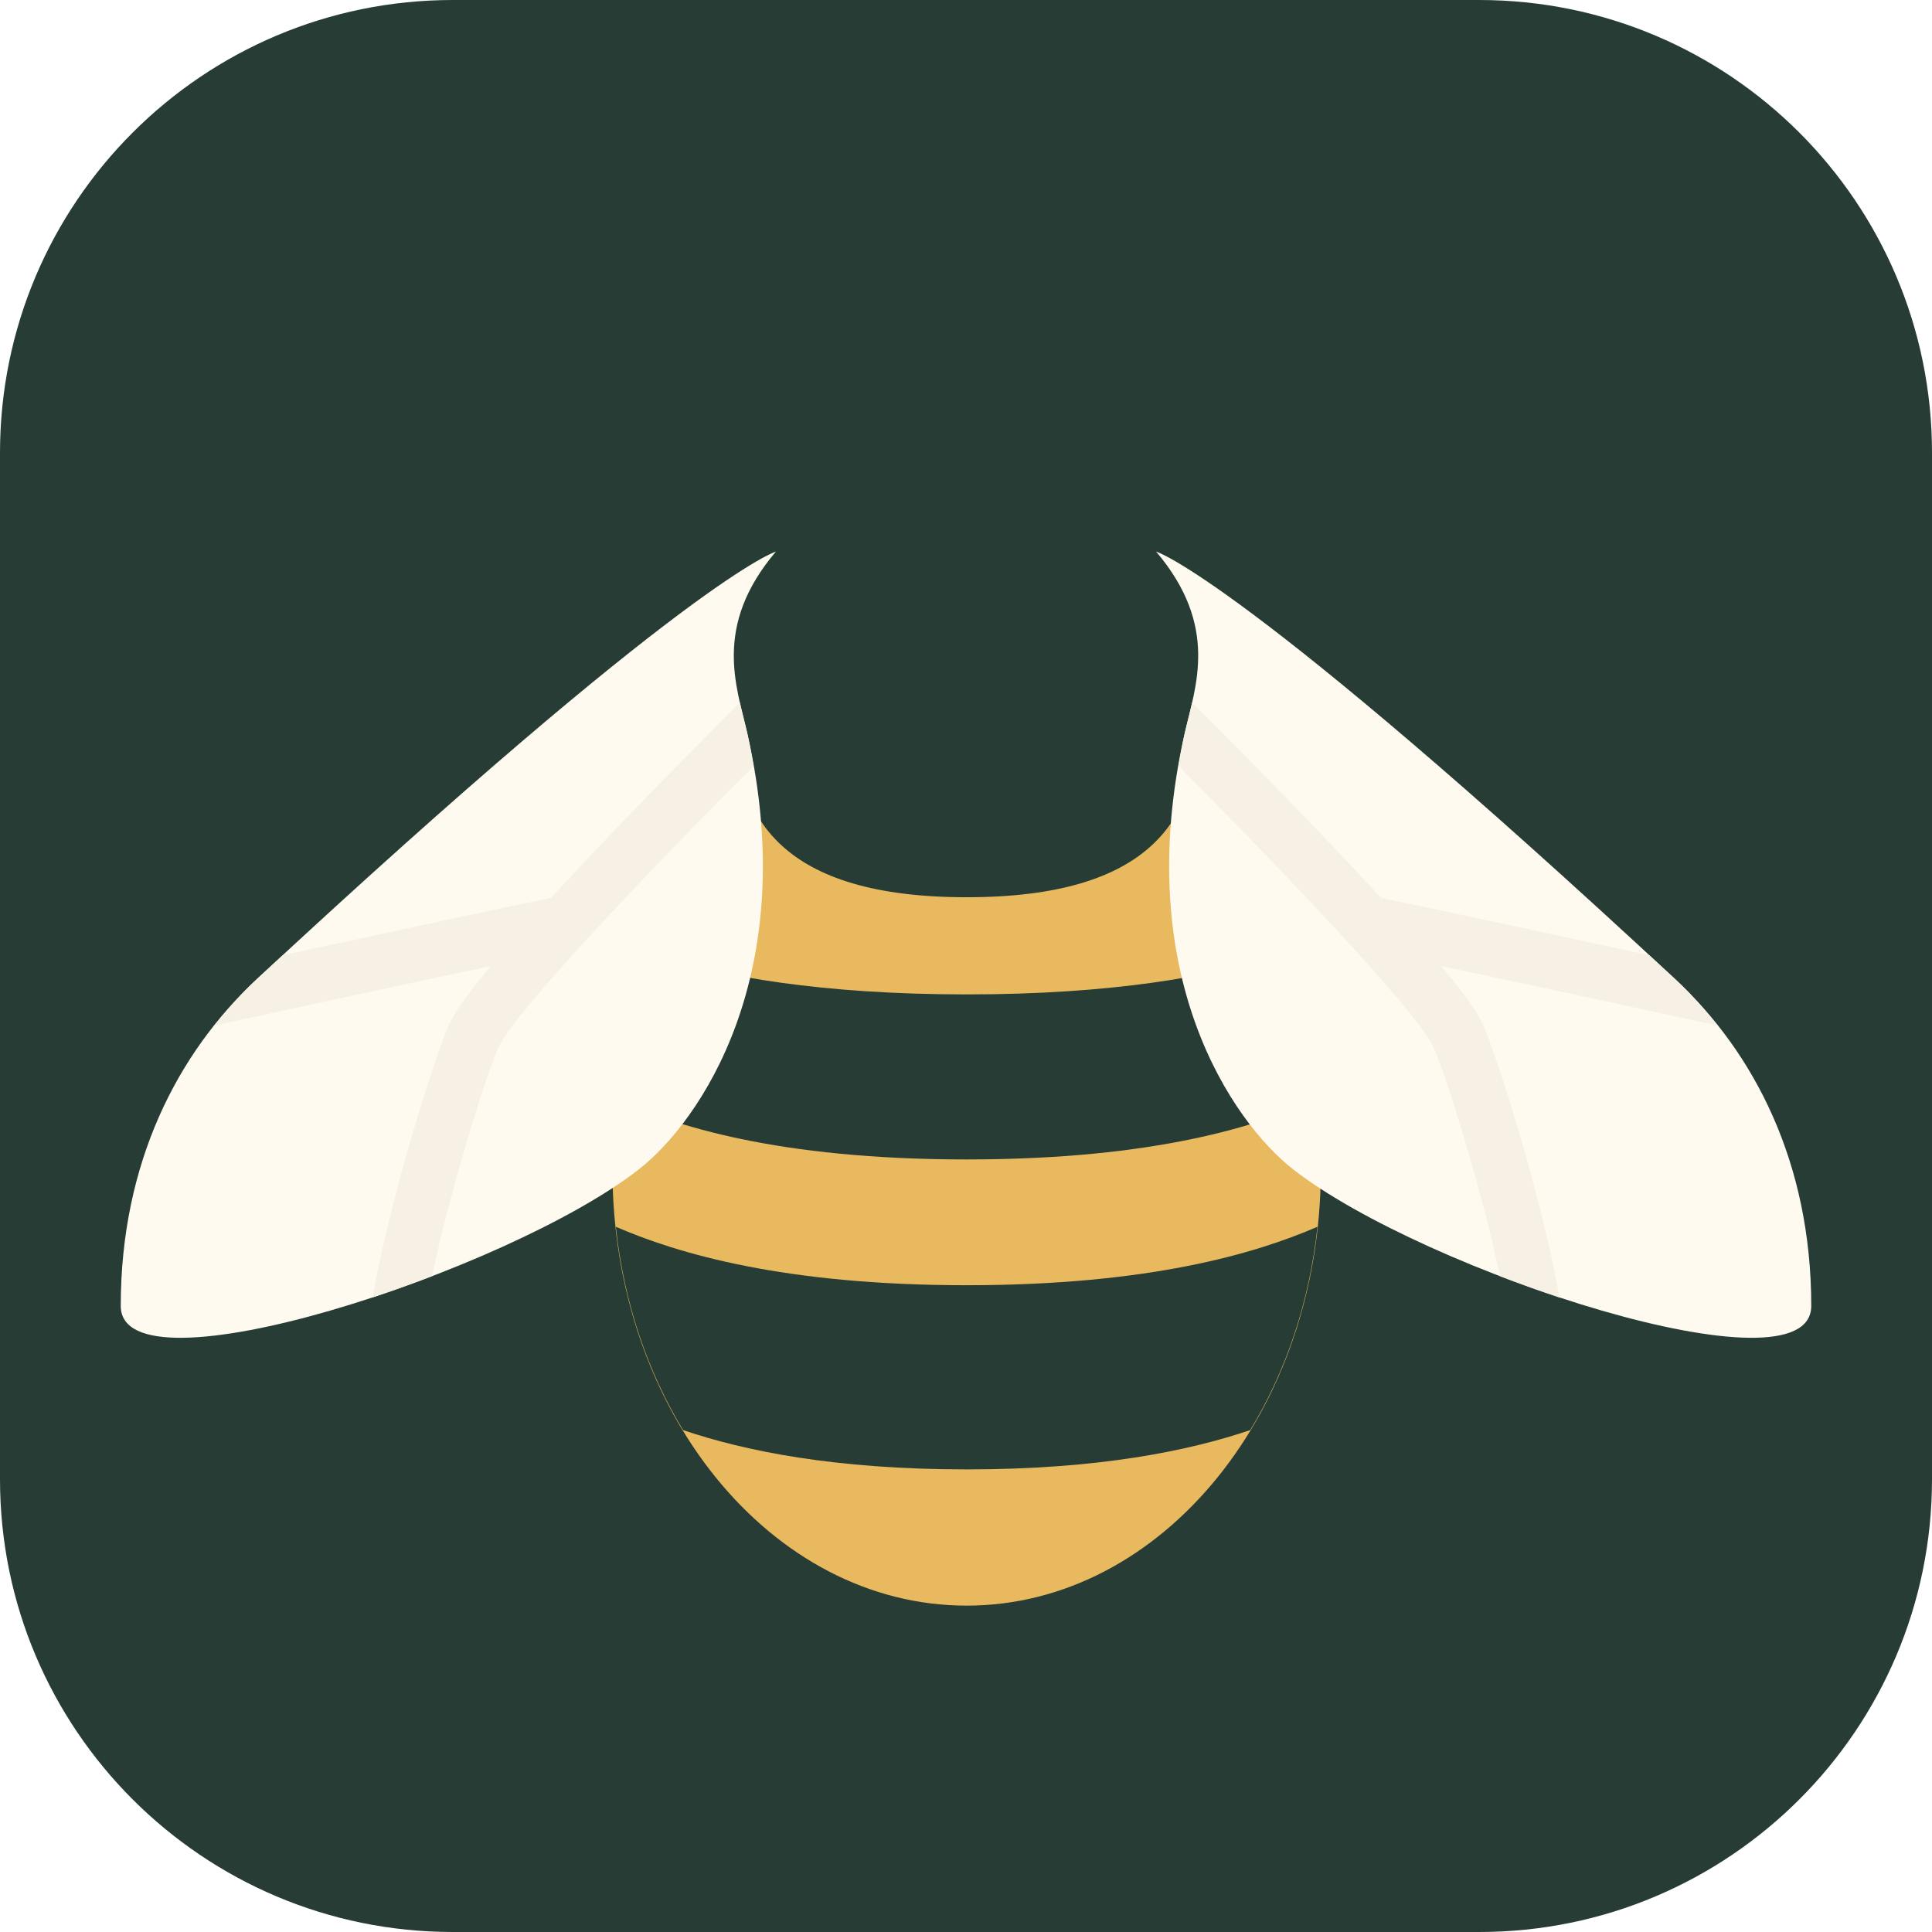
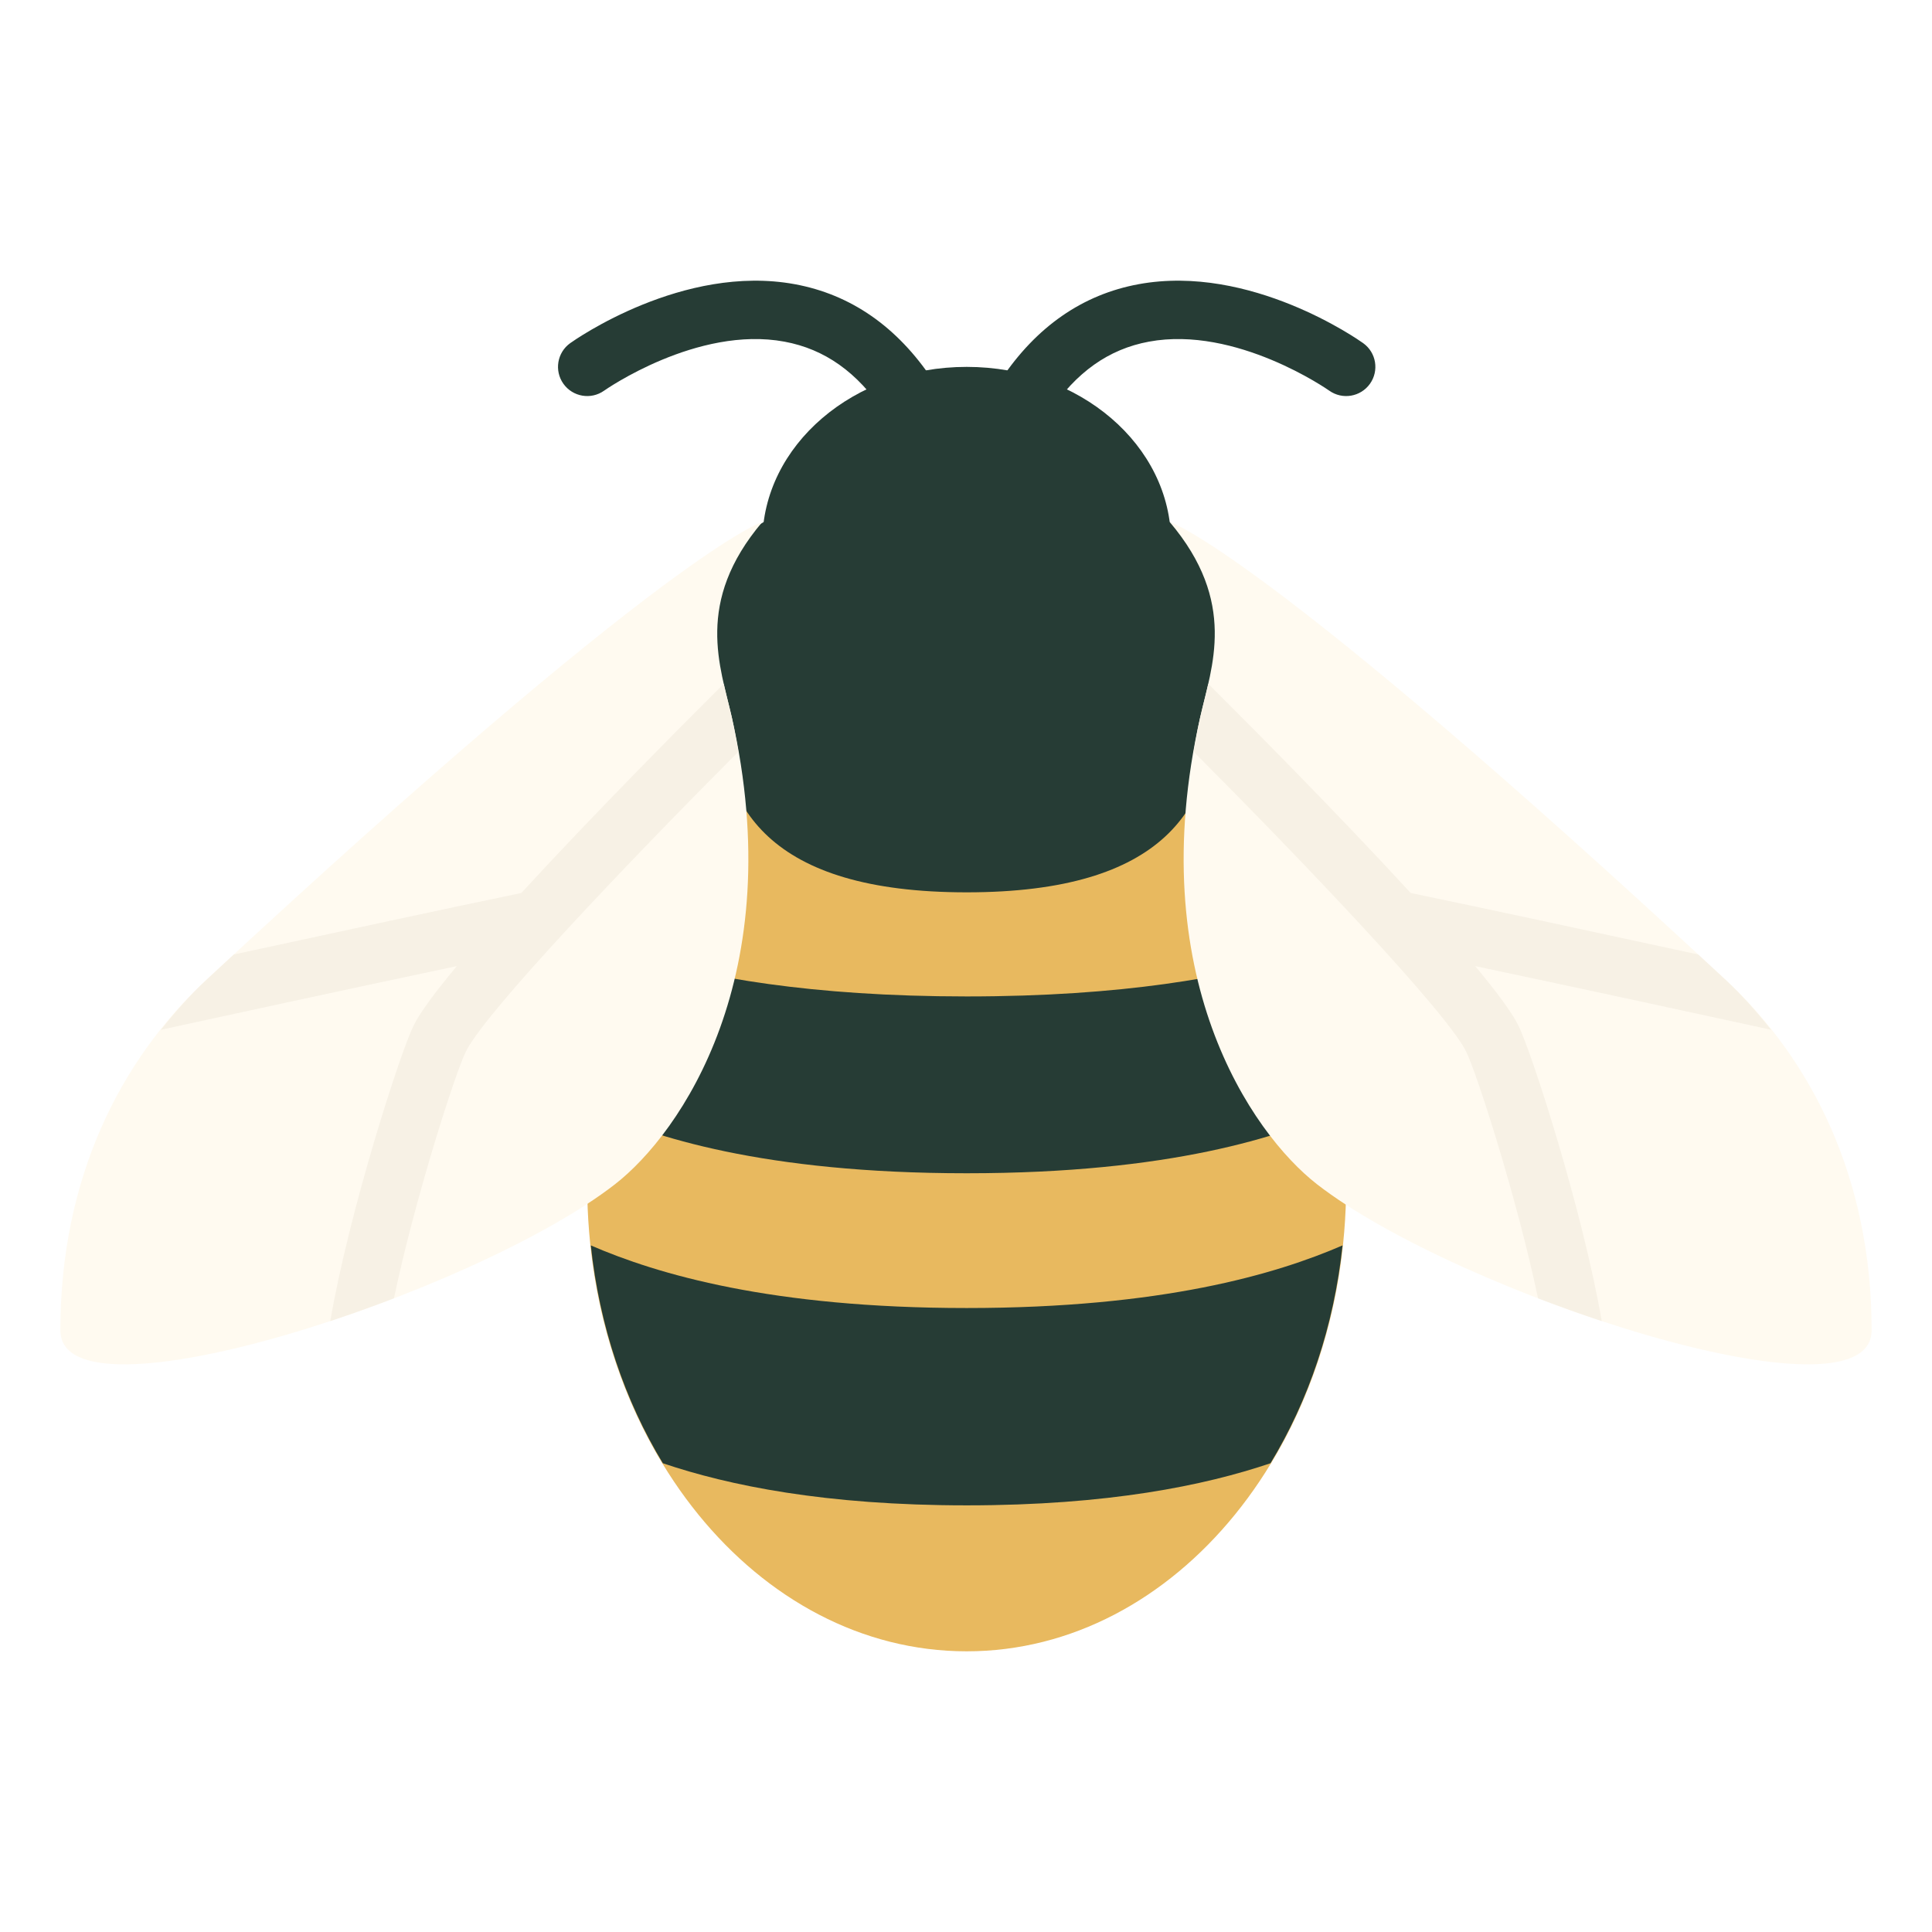
<svg xmlns="http://www.w3.org/2000/svg" viewBox="0 0 64 64">
-   <rect width="64" height="64" rx="15" fill="#263c35" />
-   <g transform="translate(4 4) scale(0.109375)">
+   <g transform="translate(2 2) scale(0.1171875)">
    <g>
      <path style="fill:#263c35;" d="M239.698,103.147c-2.667,0-5.286-1.289-6.874-3.675c-7.55-11.323-16.762-17.857-28.148-19.961   c-24.643-4.578-50.72,13.667-50.97,13.853c-3.715,2.644-8.865,1.765-11.507-1.942c-2.635-3.707-1.781-8.848,1.926-11.492   c1.289-0.926,31.887-22.458,63.453-16.665c15.827,2.902,28.945,11.999,38.979,27.053c2.53,3.796,1.507,8.913-2.289,11.443   C242.857,102.695,241.269,103.147,239.698,103.147z" />
      <path style="fill:#263c35;" d="M272.692,103.147c2.667,0,5.286-1.289,6.874-3.675c7.55-11.323,16.762-17.857,28.148-19.961   c24.643-4.578,50.72,13.667,50.97,13.853c3.715,2.644,8.865,1.765,11.507-1.942c2.635-3.707,1.781-8.848-1.926-11.492   c-1.289-0.926-31.887-22.458-63.453-16.665c-15.827,2.902-28.945,11.999-38.979,27.053c-2.53,3.796-1.507,8.913,2.289,11.443   C269.533,102.695,271.12,103.147,272.692,103.147z" />
    </g>
    <path style="fill:#263c35;" d="M313.957,136.154c0-27.345-25.861-49.511-57.763-49.511s-57.763,22.167-57.763,49.511" />
    <ellipse style="fill:#e8b95f;" cx="256.189" cy="317.695" rx="107.274" ry="132.029" />
    <g>
      <path style="fill:#263c35;" d="M162.677,253.12c-6.038,13.216-10.208,27.85-12.249,43.383   c16.827,7.666,48.138,18.084,105.763,18.084c57.632,0,88.944-10.422,105.769-18.088c-2.041-15.532-6.212-30.165-12.25-43.381   c-19.671,5.961-49.209,11.486-93.518,11.486C211.886,264.603,182.348,259.081,162.677,253.12z" />
      <path style="fill:#263c35;" d="M149.944,334.981c2.44,22.914,9.645,43.928,20.365,61.58c18.6,6.291,45.869,11.902,85.881,11.902   c40.019,0,67.292-5.613,85.891-11.906c10.719-17.652,17.922-38.666,20.363-61.579c-18.805,8.158-51.086,17.705-106.254,17.705   C201.029,352.683,168.749,343.138,149.944,334.981z" />
    </g>
    <path style="fill:#263c35;" d="M326.335,181.538c0,29.623-14.186,53.637-70.141,53.637s-70.141-24.014-70.141-53.637  s14.186-53.637,70.141-53.637S326.335,151.916,326.335,181.538z" />
    <path style="fill:#263c35;" d="M330.461,160.908c0,22.786-15.02,41.259-74.267,41.259s-74.267-18.473-74.267-41.259  s15.02-41.259,74.267-41.259S330.461,138.122,330.461,160.908z" />
    <path style="fill:#fffaf0;" d="M470.742,259.931C339.744,138.216,313.57,130.48,313.57,130.48  c19.254,22.693,11.86,40.957,8.639,55.184c-16.504,72.891,14.441,117.589,33.007,132.029c39.73,30.9,156.785,69.109,156.785,41.259  C512,315.63,494.786,282.271,470.742,259.931z" />
    <path style="fill:#f7f1e5;" d="M483.595,274.056c-4.022-5.062-8.262-9.858-12.854-14.124c-2.657-2.468-5.201-4.815-7.772-7.19  c-26.761-5.794-62.742-13.56-81.27-17.385c-20.848-22.705-46.25-48.217-57.218-59.129c-0.505,2.223-1.047,4.371-1.557,6.434  c-0.236,0.973-0.509,2.085-0.716,3.002c-0.754,3.331-1.306,6.539-1.867,9.752c31.539,31.649,71.399,73.493,77.004,84.709  c3.049,6.098,14.491,41.828,20.357,69.805c0.014,0.005,0.028,0.011,0.042,0.016c5.965,2.288,11.987,4.453,17.957,6.426  c0.001,0.001,0.002,0.001,0.002,0.001c-5.358-31.159-19.773-75.986-23.596-83.63c-1.883-3.768-6.3-9.664-12.167-16.709  c30.301,6.398,65.61,14.065,82.979,17.85C483.146,273.94,483.369,273.999,483.595,274.056z" />
    <path style="fill:#fffaf0;" d="M41.259,259.931C172.257,138.216,198.431,130.48,198.431,130.48  c-19.254,22.693-11.86,40.957-8.639,55.184c16.504,72.891-14.441,117.589-33.007,132.029C117.055,348.593,0,386.803,0,358.953  C0,315.63,17.214,282.271,41.259,259.931z" />
    <path style="fill:#f7f1e5;" d="M28.405,274.056c4.022-5.062,8.262-9.858,12.854-14.124c2.657-2.468,5.201-4.815,7.772-7.19  c26.761-5.794,62.742-13.56,81.27-17.385c20.848-22.705,46.25-48.217,57.218-59.129c0.505,2.223,1.047,4.371,1.557,6.434  c0.236,0.973,0.509,2.085,0.716,3.002c0.754,3.331,1.306,6.539,1.867,9.752c-31.539,31.649-71.399,73.493-77.004,84.709  c-3.049,6.098-14.491,41.828-20.357,69.805c-0.014,0.005-0.028,0.011-0.042,0.016c-5.965,2.288-11.987,4.453-17.957,6.426  l-0.003,0.001c5.359-31.159,19.775-75.986,23.597-83.63c1.883-3.768,6.3-9.664,12.167-16.709  c-30.301,6.398-65.61,14.065-82.979,17.85C28.854,273.94,28.632,273.999,28.405,274.056z" />
  </g>
</svg>
